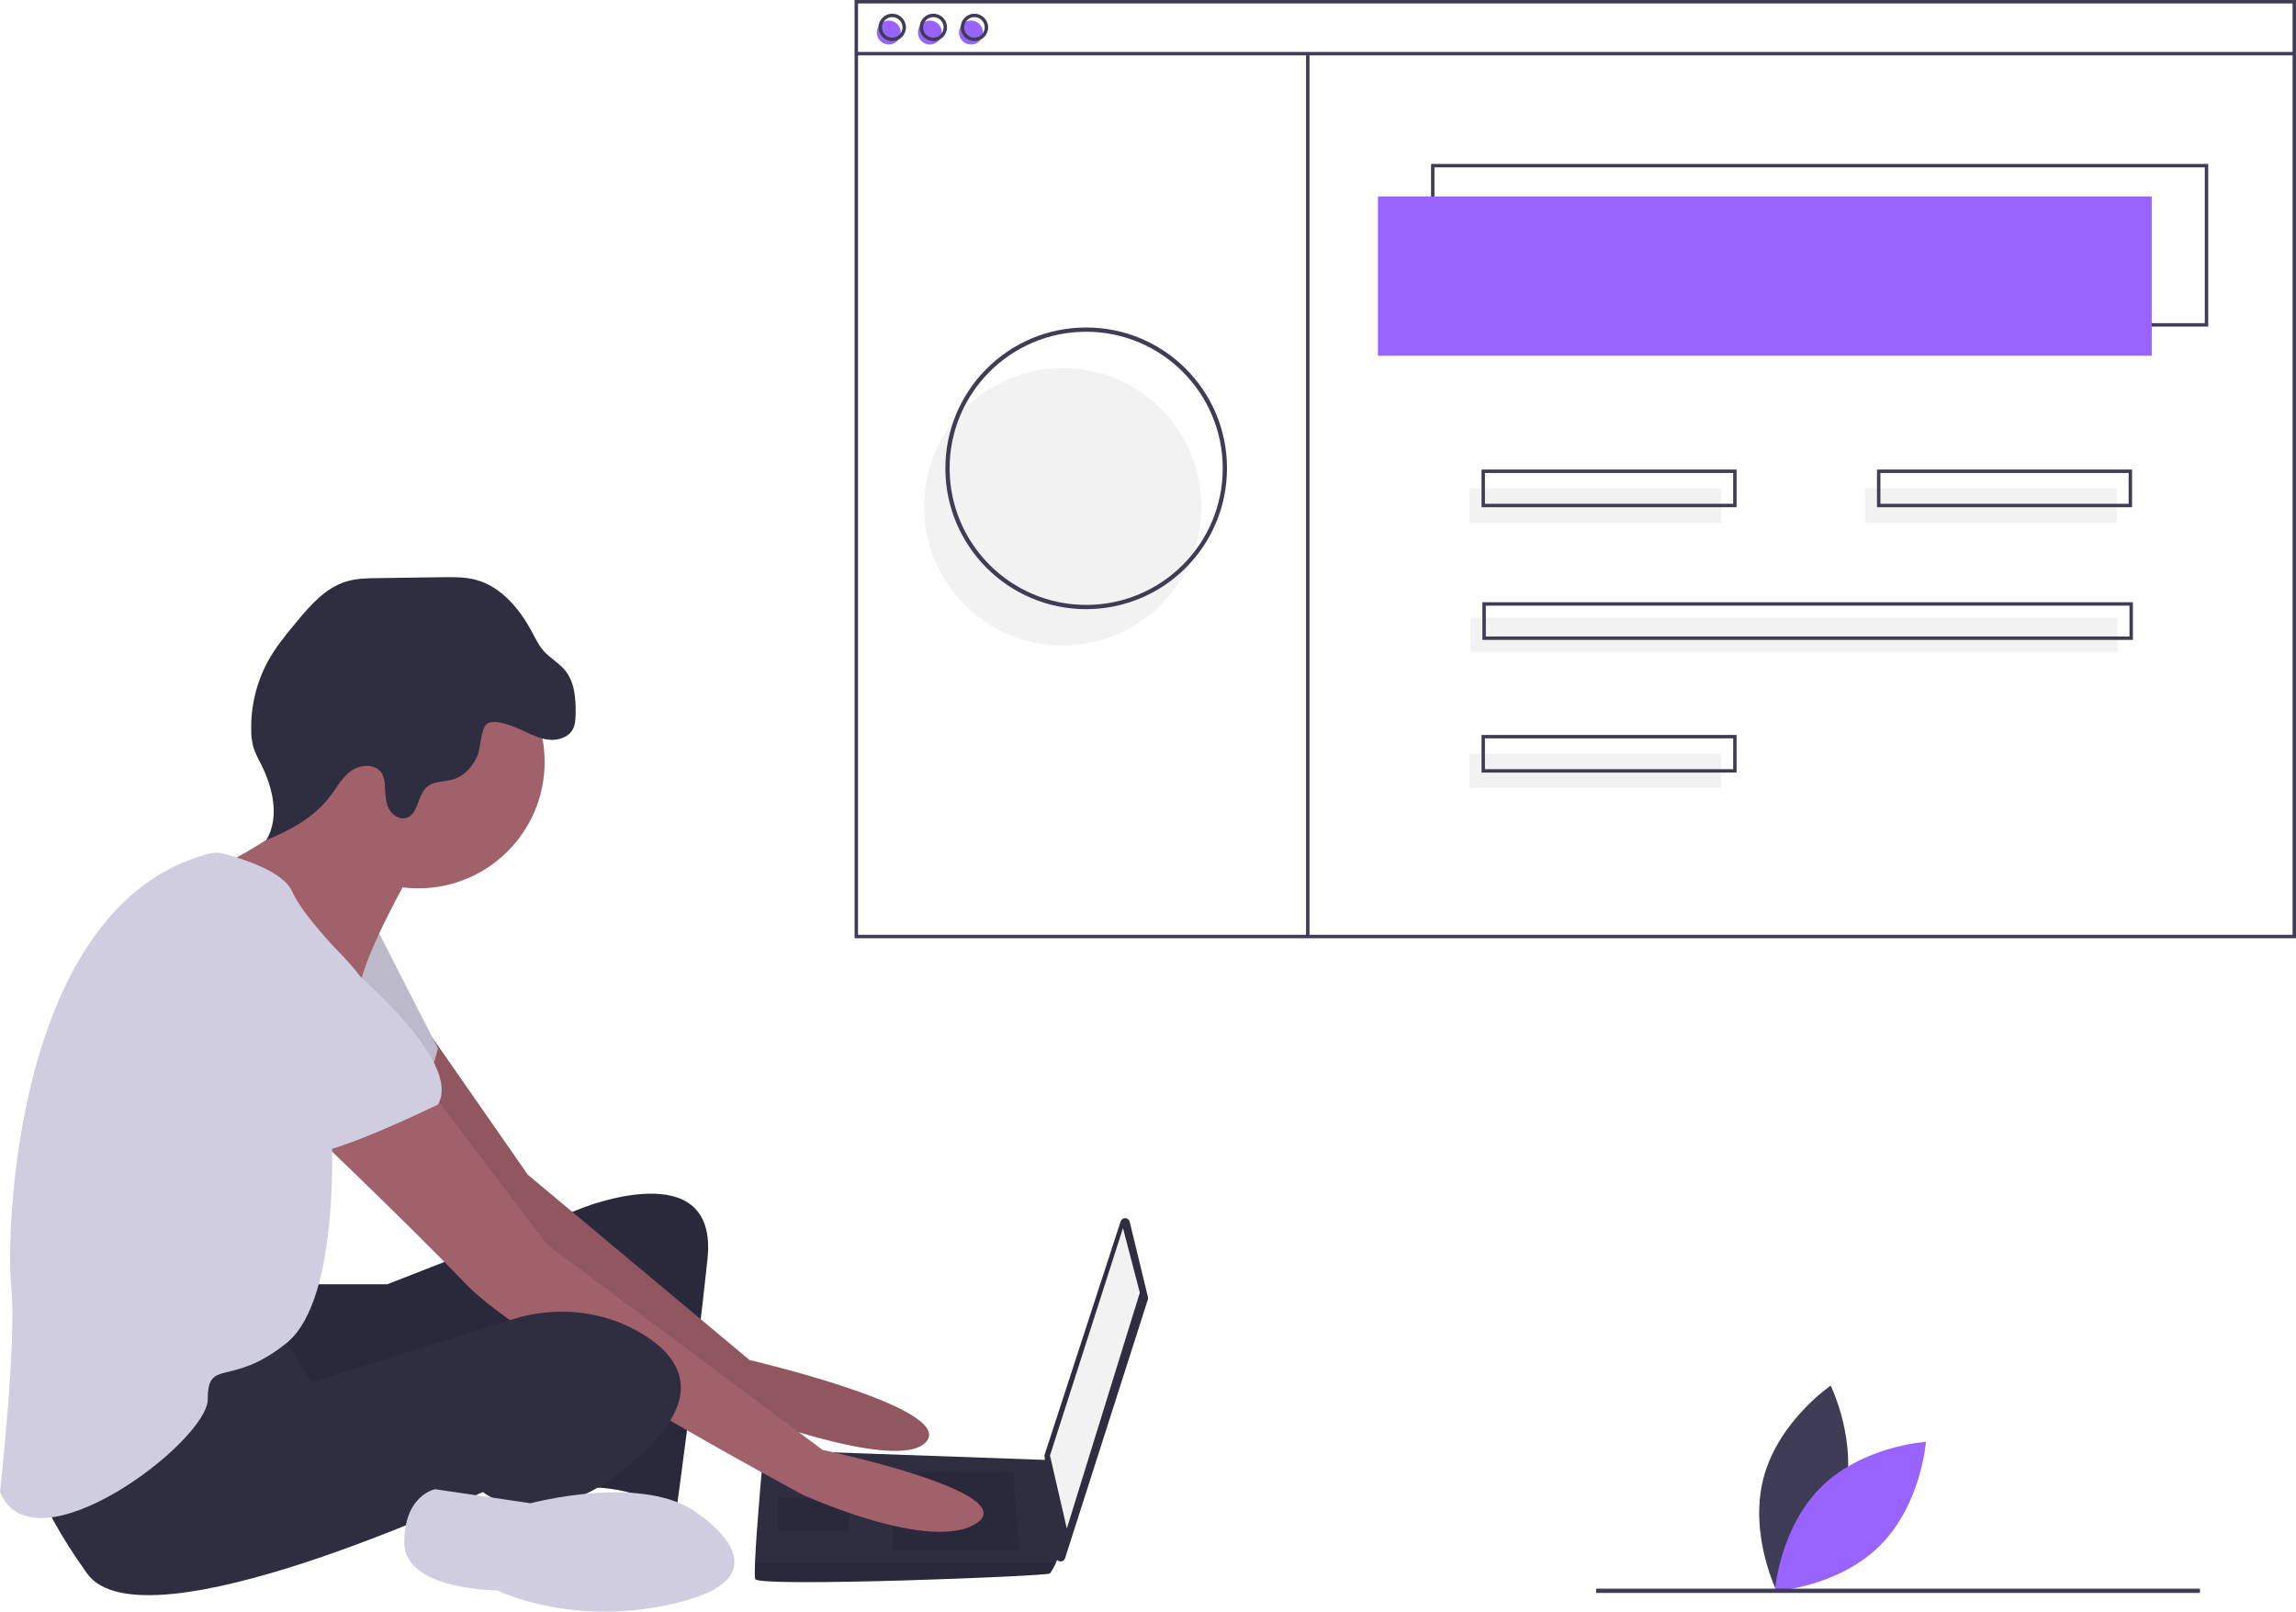
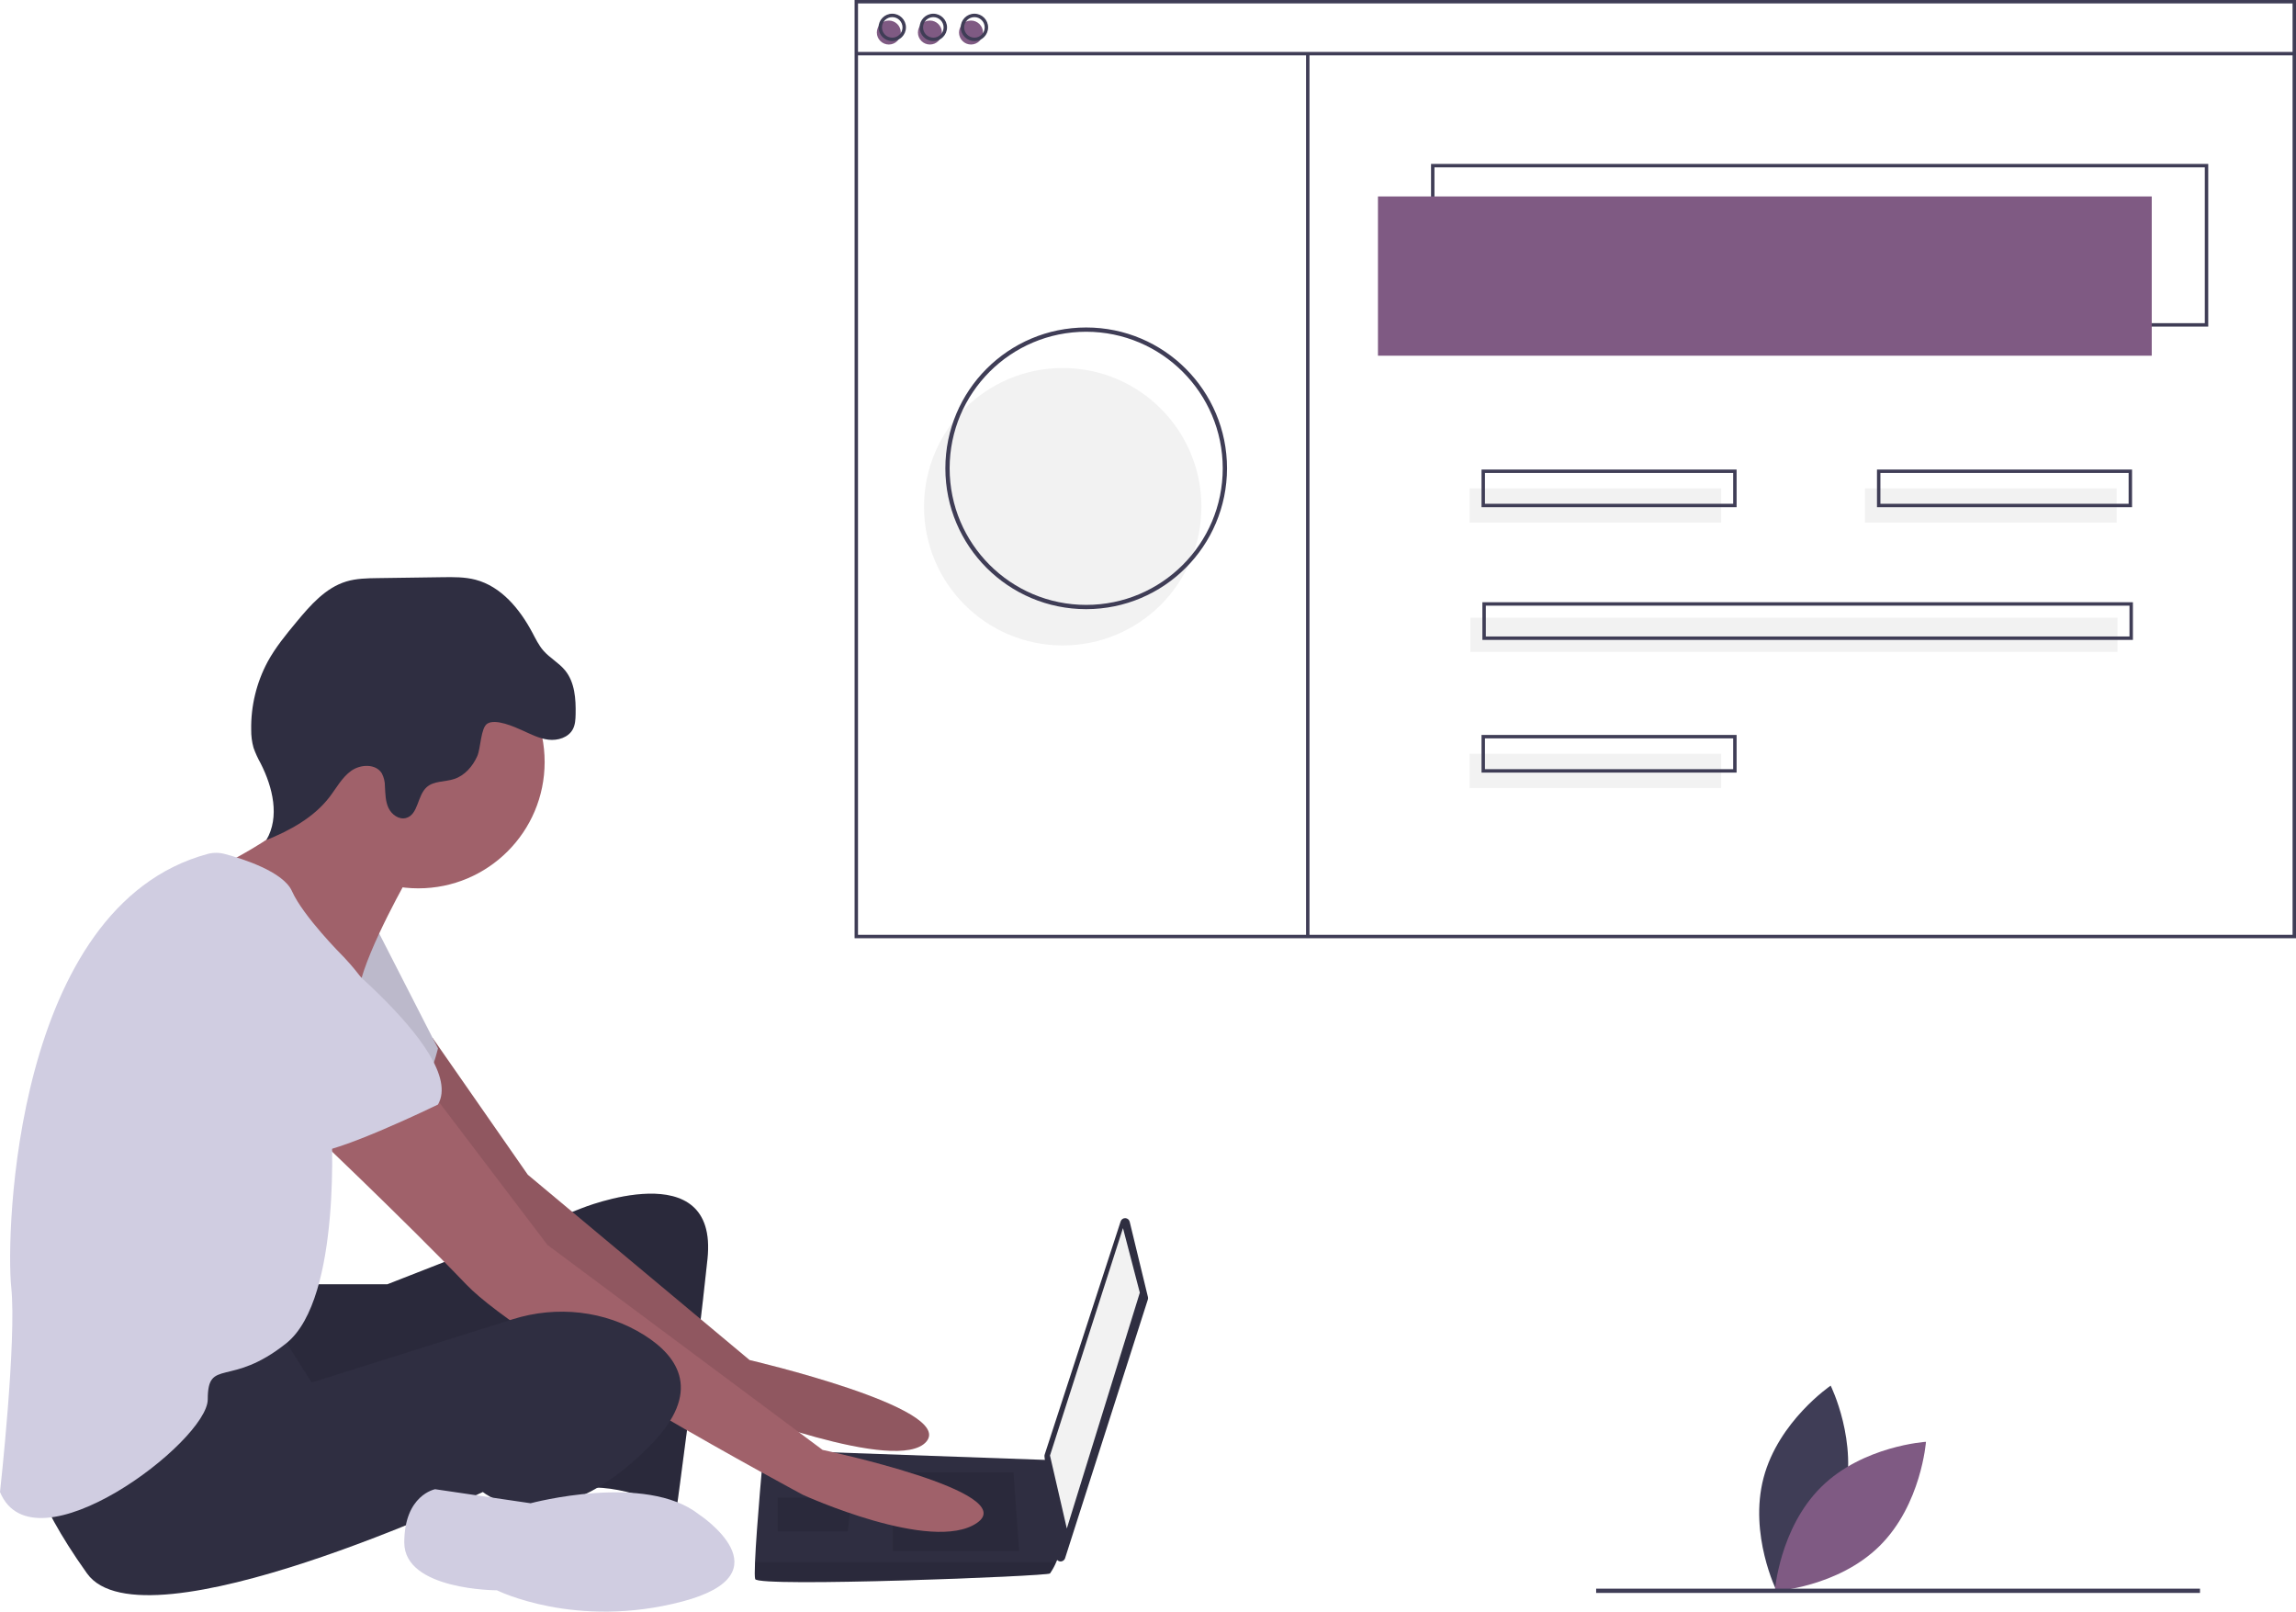
<svg xmlns="http://www.w3.org/2000/svg" id="ade8c9af-7e2e-4eda-b5c8-b06129257226" data-name="Layer 1" width="1076.064" height="755.228" viewBox="0 0 1076.064 755.228">
  <path d="M926.114,774.809c-6.985,26.598-31.459,43.22-31.459,43.22s-13.15-26.502-6.166-53.1,31.459-43.22,31.459-43.22S933.098,748.211,926.114,774.809Z" transform="translate(-61.96814 -72.38605)" fill="#3f3d56" />
-   <path d="M915.52,769.183c-19.563,19.327-21.751,48.831-21.751,48.831s29.528-1.831,49.091-21.159,21.751-48.831,21.751-48.831S935.082,749.855,915.52,769.183Z" transform="translate(-61.96814 -72.38605)" fill="#9963ff" />
+   <path d="M915.52,769.183c-19.563,19.327-21.751,48.831-21.751,48.831s29.528-1.831,49.091-21.159,21.751-48.831,21.751-48.831S935.082,749.855,915.52,769.183Z" transform="translate(-61.96814 -72.38605)" fill="#7f5a83" />
  <path d="M206.702,674.194h36.841l90.788-35.526s64.472-26.315,59.209,23.684-14.473,117.103-14.473,117.103-28.947-13.158-44.736-9.21-5.263-80.262-5.263-80.262-128.945,61.841-140.787,53.946-14.473-63.157-14.473-63.157Z" transform="translate(-61.96814 -72.38605)" fill="#2f2e41" />
  <path d="M206.702,674.194h36.841l90.788-35.526s64.472-26.315,59.209,23.684-14.473,117.103-14.473,117.103-28.947-13.158-44.736-9.21-5.263-80.262-5.263-80.262-128.945,61.841-140.787,53.946-14.473-63.157-14.473-63.157Z" transform="translate(-61.96814 -72.38605)" opacity="0.1" />
  <path d="M264.746,558.82l44.586,64.059L413.277,709.72s96.051,22.368,82.893,38.157S402.751,732.088,402.751,732.088s-119.735-86.84-123.682-93.419S231.702,570.249,231.702,570.249Z" transform="translate(-61.96814 -72.38605)" fill="#a0616a" />
  <path d="M264.746,558.82l44.586,64.059L413.277,709.72s96.051,22.368,82.893,38.157S402.751,732.088,402.751,732.088s-119.735-86.84-123.682-93.419S231.702,570.249,231.702,570.249Z" transform="translate(-61.96814 -72.38605)" opacity="0.1" />
  <path d="M238.281,507.092l28.947,56.578s-6.579,27.631-17.105,30.263-55.262-34.21-55.262-34.21Z" transform="translate(-61.96814 -72.38605)" fill="#d0cde1" />
  <path d="M238.281,507.092l28.947,56.578s-6.579,27.631-17.105,30.263-55.262-34.21-55.262-34.21Z" transform="translate(-61.96814 -72.38605)" opacity="0.1" />
  <path d="M591.419,644.9,599.97,680.172a2.203,2.203,0,0,1-.043,1.19L561.14,802.574a2.203,2.203,0,0,1-4.287-.423l-5.366-47.219a2.203,2.203,0,0,1,.094-.931L587.184,644.737A2.203,2.203,0,0,1,591.419,644.9Z" transform="translate(-61.96814 -72.38605)" fill="#2f2e41" />
  <polygon points="526.306 575.493 534.2 605.756 499.99 716.28 492.096 682.07 526.306 575.493" fill="#f2f2f2" />
  <path d="M415.909,812.35c1.316,3.947,136.839-1.316,138.155-2.632a28.561,28.561,0,0,0,2.895-5.263c1.237-2.632,2.368-5.263,2.368-5.263L554.064,756.588l-134.208-4.763s-3.355,36.105-4.039,52.631C415.646,808.626,415.646,811.56,415.909,812.35Z" transform="translate(-61.96814 -72.38605)" fill="#2f2e41" />
  <polygon points="474.991 689.965 477.622 726.806 418.413 726.806 418.413 689.965 474.991 689.965" opacity="0.1" />
  <polygon points="398.677 701.806 399.03 701.736 397.361 717.596 364.467 717.596 364.467 701.806 398.677 701.806" opacity="0.1" />
  <path d="M415.909,812.35c1.316,3.947,136.839-1.316,138.155-2.632a28.561,28.561,0,0,0,2.895-5.263H415.817C415.646,808.626,415.646,811.56,415.909,812.35Z" transform="translate(-61.96814 -72.38605)" opacity="0.1" />
  <circle cx="196.049" cy="357.076" r="59.209" fill="#a0616a" />
  <path d="M254.07,482.093s-19.736,34.21-23.684,52.631-59.209-36.841-59.209-36.841l-7.237-19.079s51.973-24.342,48.025-44.078S254.07,482.093,254.07,482.093Z" transform="translate(-61.96814 -72.38605)" fill="#a0616a" />
  <path d="M264.596,584.722l53.946,71.051,128.945,96.051s93.419,19.736,72.367,34.21-81.577-13.158-81.577-13.158S308.016,703.141,280.385,674.194s-78.946-77.63-78.946-77.63Z" transform="translate(-61.96814 -72.38605)" fill="#a0616a" />
  <path d="M192.229,695.247,208.018,720.246l94.231-29.646c20.676-6.505,43.348-4.111,61.687,7.442,16.447,10.362,26.973,26.809,3.289,51.15-47.368,48.683-78.946,22.368-78.946,22.368S129.072,846.559,102.757,809.718s-27.631-55.262-27.631-55.262S176.44,691.299,192.229,695.247Z" transform="translate(-61.96814 -72.38605)" fill="#2f2e41" />
  <path d="M389.593,782.087s42.104,27.631-7.895,40.789-86.84-5.263-86.84-5.263-43.42,0-43.42-22.368,14.473-25,14.473-25l44.736,6.579S364.594,762.351,389.593,782.087Z" transform="translate(-61.96814 -72.38605)" fill="#d0cde1" />
  <path d="M306.589,414.568c4.03,1.797,8.026,3.923,12.408,4.444s9.371-1.008,11.444-4.903c1.12-2.104,1.248-4.578,1.3-6.961.158-7.225-.364-15.036-4.943-20.627-2.914-3.559-7.167-5.802-10.184-9.274-2.161-2.488-3.599-5.503-5.148-8.411-5.866-11.017-14.551-21.606-26.622-24.782-5.04-1.326-10.328-1.262-15.539-1.188l-30.397.429c-4.919.069-9.914.15-14.623,1.574-9.784,2.958-16.908,11.186-23.432,19.054-4.881,5.887-9.775,11.834-13.439,18.547a65.079,65.079,0,0,0-7.714,31.887,29.833,29.833,0,0,0,1.093,8.437,46.822,46.822,0,0,0,3.316,7.284c5.7,11.197,9.085,25.182,2.665,35.983,11.152-4.555,22.186-10.528,29.542-20.068,3.291-4.267,5.872-9.263,10.258-12.395s11.532-3.403,14.346,1.193a12.857,12.857,0,0,1,1.451,6.022c.206,3.45.2,7.033,1.663,10.164s4.947,5.658,8.273,4.721c5.729-1.614,5.18-10.406,9.593-14.4,3.351-3.033,8.521-2.453,12.826-3.83,5.016-1.604,8.779-5.95,10.924-10.759,1.63-3.656,1.606-13.223,4.691-15.203C294.208,409.022,303.004,412.969,306.589,414.568Z" transform="translate(-61.96814 -72.38605)" fill="#2f2e41" />
  <path d="M159.24,472.562a15.616,15.616,0,0,1,8.128.021c8.446,2.268,27.38,8.27,31.44,17.405,5.263,11.842,23.684,30.263,23.684,30.263s25,25,19.736,42.104-25,36.841-25,36.841,5.263,81.577-21.052,102.63-36.841,6.579-36.841,26.315S77.757,809.718,61.968,771.561c0,0,7.895-71.051,5.263-96.051C64.638,650.871,68.434,497.145,159.24,472.562Z" transform="translate(-61.96814 -72.38605)" fill="#d0cde1" />
  <path d="M201.439,505.777s80.262,59.209,65.788,84.209c0,0-48.683,23.684-59.209,22.368s-51.315-47.368-61.841-51.315S130.388,486.04,201.439,505.777Z" transform="translate(-61.96814 -72.38605)" fill="#d0cde1" />
  <circle cx="498.064" cy="237.458" r="65" fill="#f2f2f2" />
  <path d="M1096.898,225.427H732.649V149.207H1096.898ZM734.254,223.822h361.039v-73.01H734.254Z" transform="translate(-61.96814 -72.38605)" fill="#3f3d56" />
-   <rect x="645.809" y="92.065" width="362.644" height="74.615" fill="#9963ff" />
-   <circle cx="416.565" cy="15.244" r="5.616" fill="#9963ff" />
-   <circle cx="435.82" cy="15.244" r="5.616" fill="#9963ff" />
-   <circle cx="455.076" cy="15.244" r="5.616" fill="#9963ff" />
+   <rect x="645.809" y="92.065" width="362.644" height="74.615" fill="#7f5a83" />
+   <circle cx="416.565" cy="15.244" r="5.616" fill="#7f5a83" />
+   <circle cx="435.82" cy="15.244" r="5.616" fill="#7f5a83" />
+   <circle cx="455.076" cy="15.244" r="5.616" fill="#7f5a83" />
  <path d="M1138.032,512.052H462.487V72.386h675.545Zm-673.94-1.605h672.336V73.991H464.092Z" transform="translate(-61.96814 -72.38605)" fill="#3f3d56" />
  <rect x="401.321" y="24.338" width="673.94" height="1.605" fill="#3f3d56" />
  <path d="M480.138,91.641a6.418,6.418,0,1,1,6.418-6.418A6.426,6.426,0,0,1,480.138,91.641Zm0-11.232a4.814,4.814,0,1,0,4.814,4.814A4.819,4.819,0,0,0,480.138,80.409Z" transform="translate(-61.96814 -72.38605)" fill="#3f3d56" />
  <path d="M499.393,91.641a6.418,6.418,0,1,1,6.418-6.418A6.426,6.426,0,0,1,499.393,91.641Zm0-11.232a4.814,4.814,0,1,0,4.814,4.814A4.819,4.819,0,0,0,499.393,80.409Z" transform="translate(-61.96814 -72.38605)" fill="#3f3d56" />
  <path d="M518.649,91.641A6.418,6.418,0,1,1,525.067,85.223,6.426,6.426,0,0,1,518.649,91.641Zm0-11.232a4.814,4.814,0,1,0,4.814,4.814A4.819,4.819,0,0,0,518.649,80.409Z" transform="translate(-61.96814 -72.38605)" fill="#3f3d56" />
  <rect x="612.109" y="25.14" width="1.605" height="414.346" fill="#3f3d56" />
  <rect x="688.733" y="228.859" width="117.94" height="16.046" fill="#f2f2f2" />
  <rect x="874.067" y="228.859" width="117.94" height="16.046" fill="#f2f2f2" />
  <path d="M875.861,310.07H756.317V292.42H875.861Zm-117.94-1.605H874.257V294.024H757.922Z" transform="translate(-61.96814 -72.38605)" fill="#3f3d56" />
  <rect x="688.733" y="353.217" width="117.94" height="16.046" fill="#f2f2f2" />
  <path d="M875.861,434.428H756.317V416.778H875.861Zm-117.94-1.605H874.257V418.382H757.922Z" transform="translate(-61.96814 -72.38605)" fill="#3f3d56" />
  <rect x="689.134" y="289.433" width="303.273" height="16.046" fill="#f2f2f2" />
  <path d="M1061.596,372.249H756.718V354.599h304.878ZM758.323,370.645h301.669V356.203H758.323Z" transform="translate(-61.96814 -72.38605)" fill="#3f3d56" />
  <path d="M1061.195,310.07H941.651V292.42H1061.195Zm-117.94-1.605h116.335V294.024H943.255Z" transform="translate(-61.96814 -72.38605)" fill="#3f3d56" />
  <path d="M571.032,357.844a66,66,0,1,1,66-66A66.075,66.075,0,0,1,571.032,357.844Zm0-130a64,64,0,1,0,64,64A64.073,64.073,0,0,0,571.032,227.844Z" transform="translate(-61.96814 -72.38605)" fill="#3f3d56" />
  <rect x="748.064" y="744.458" width="283" height="2" fill="#3f3d56" />
</svg>
